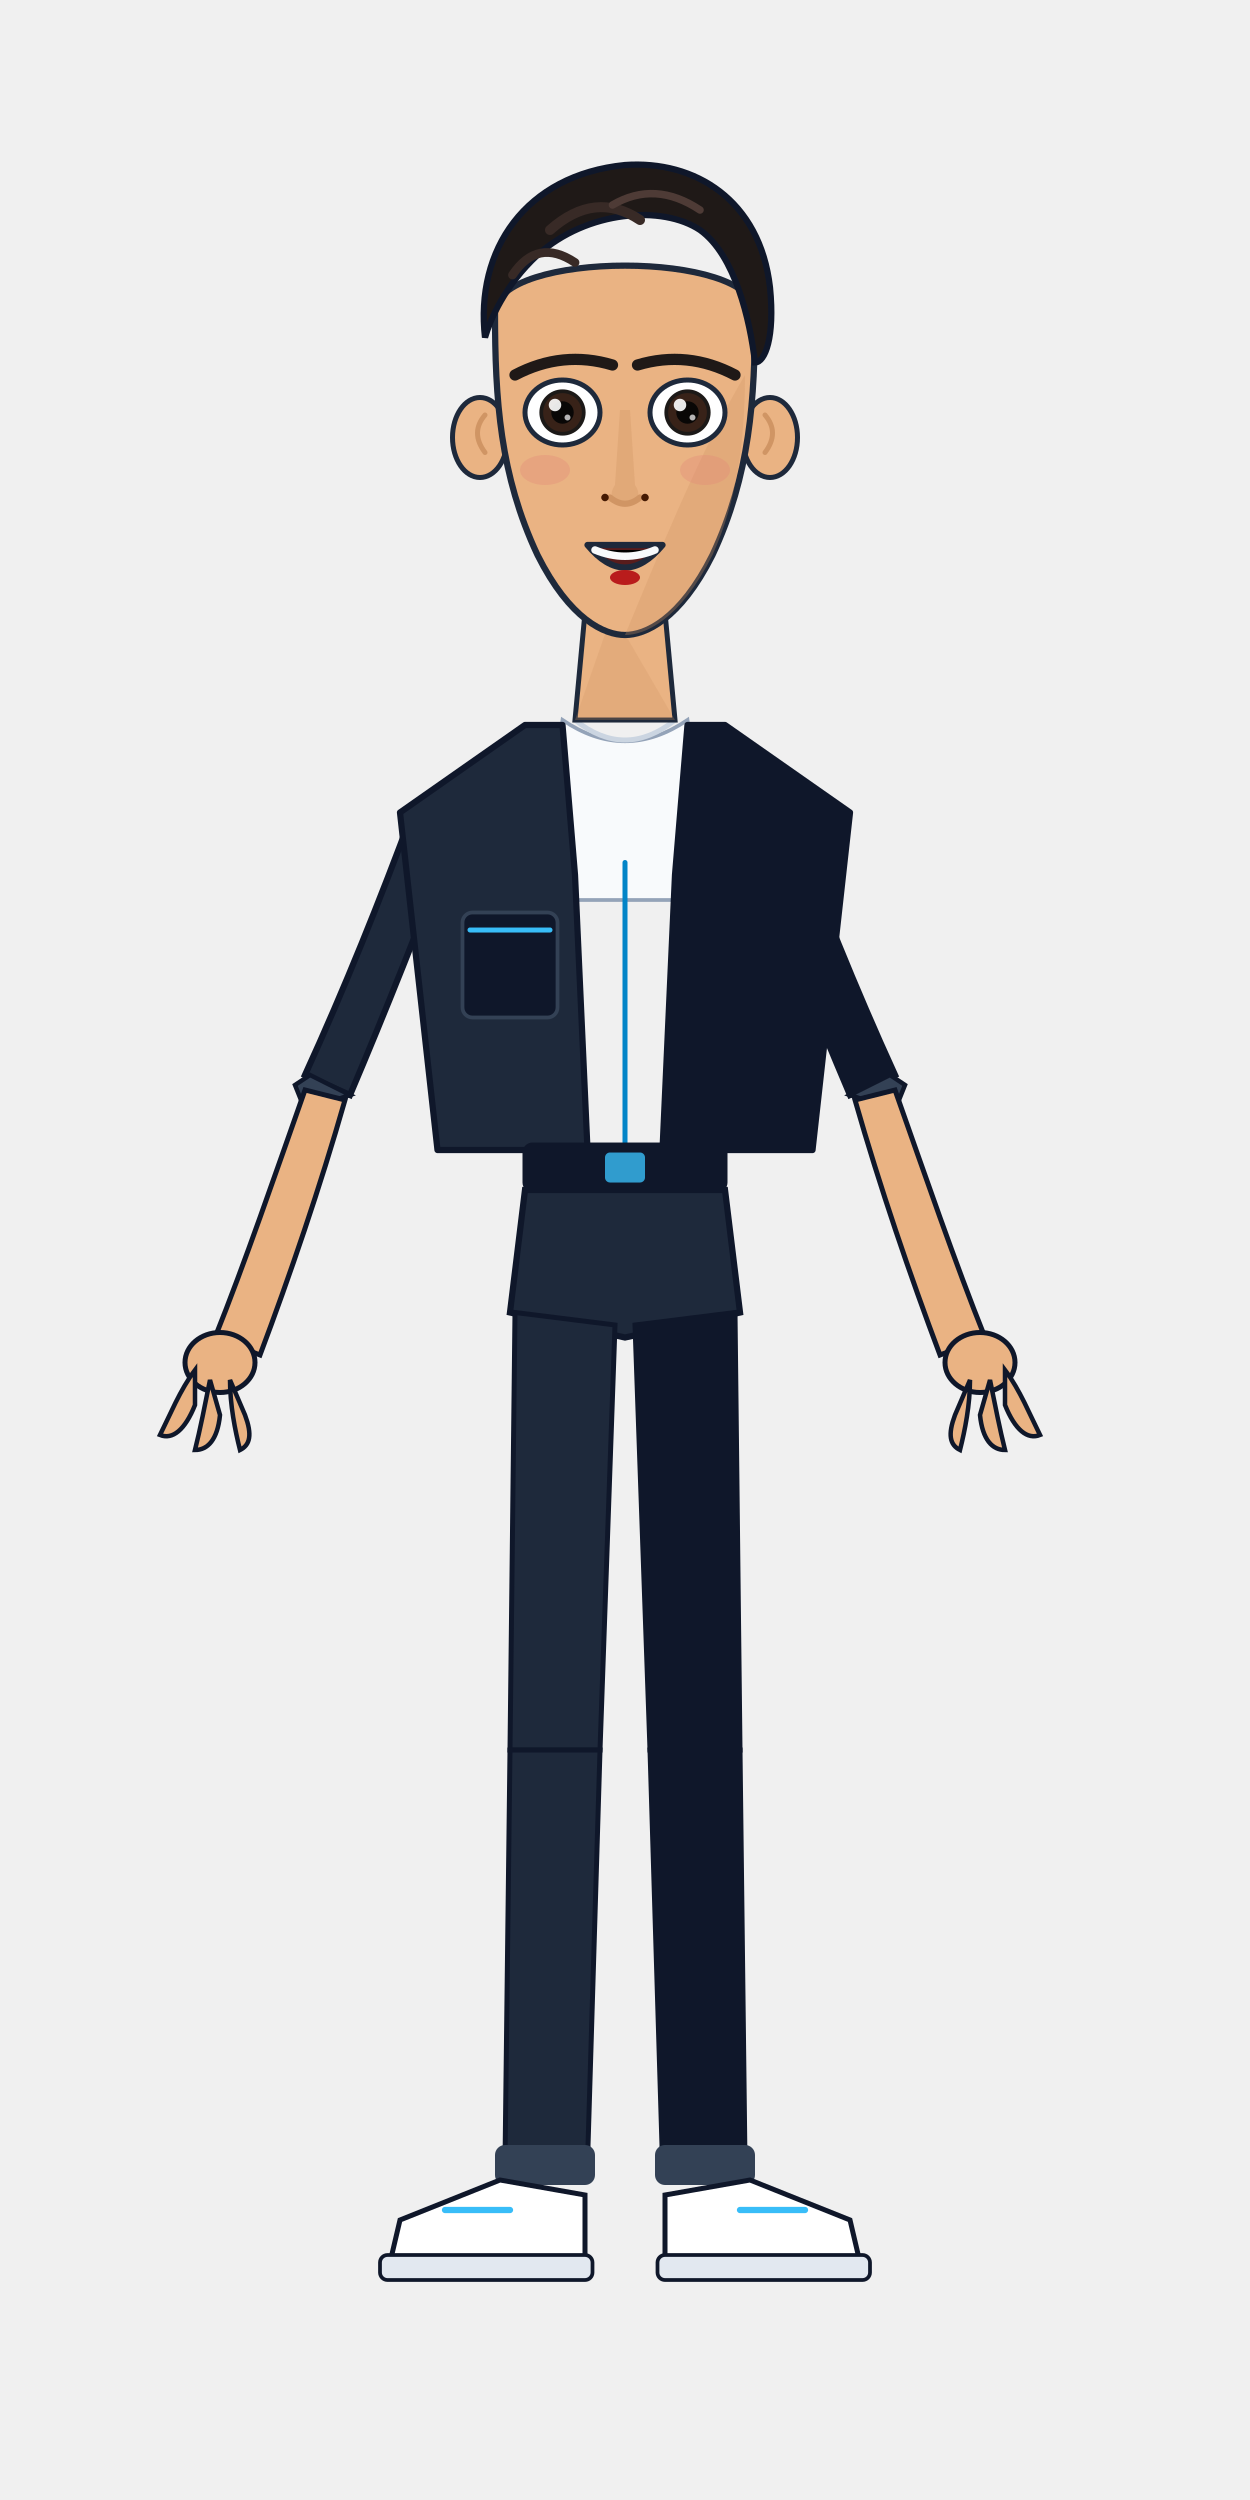
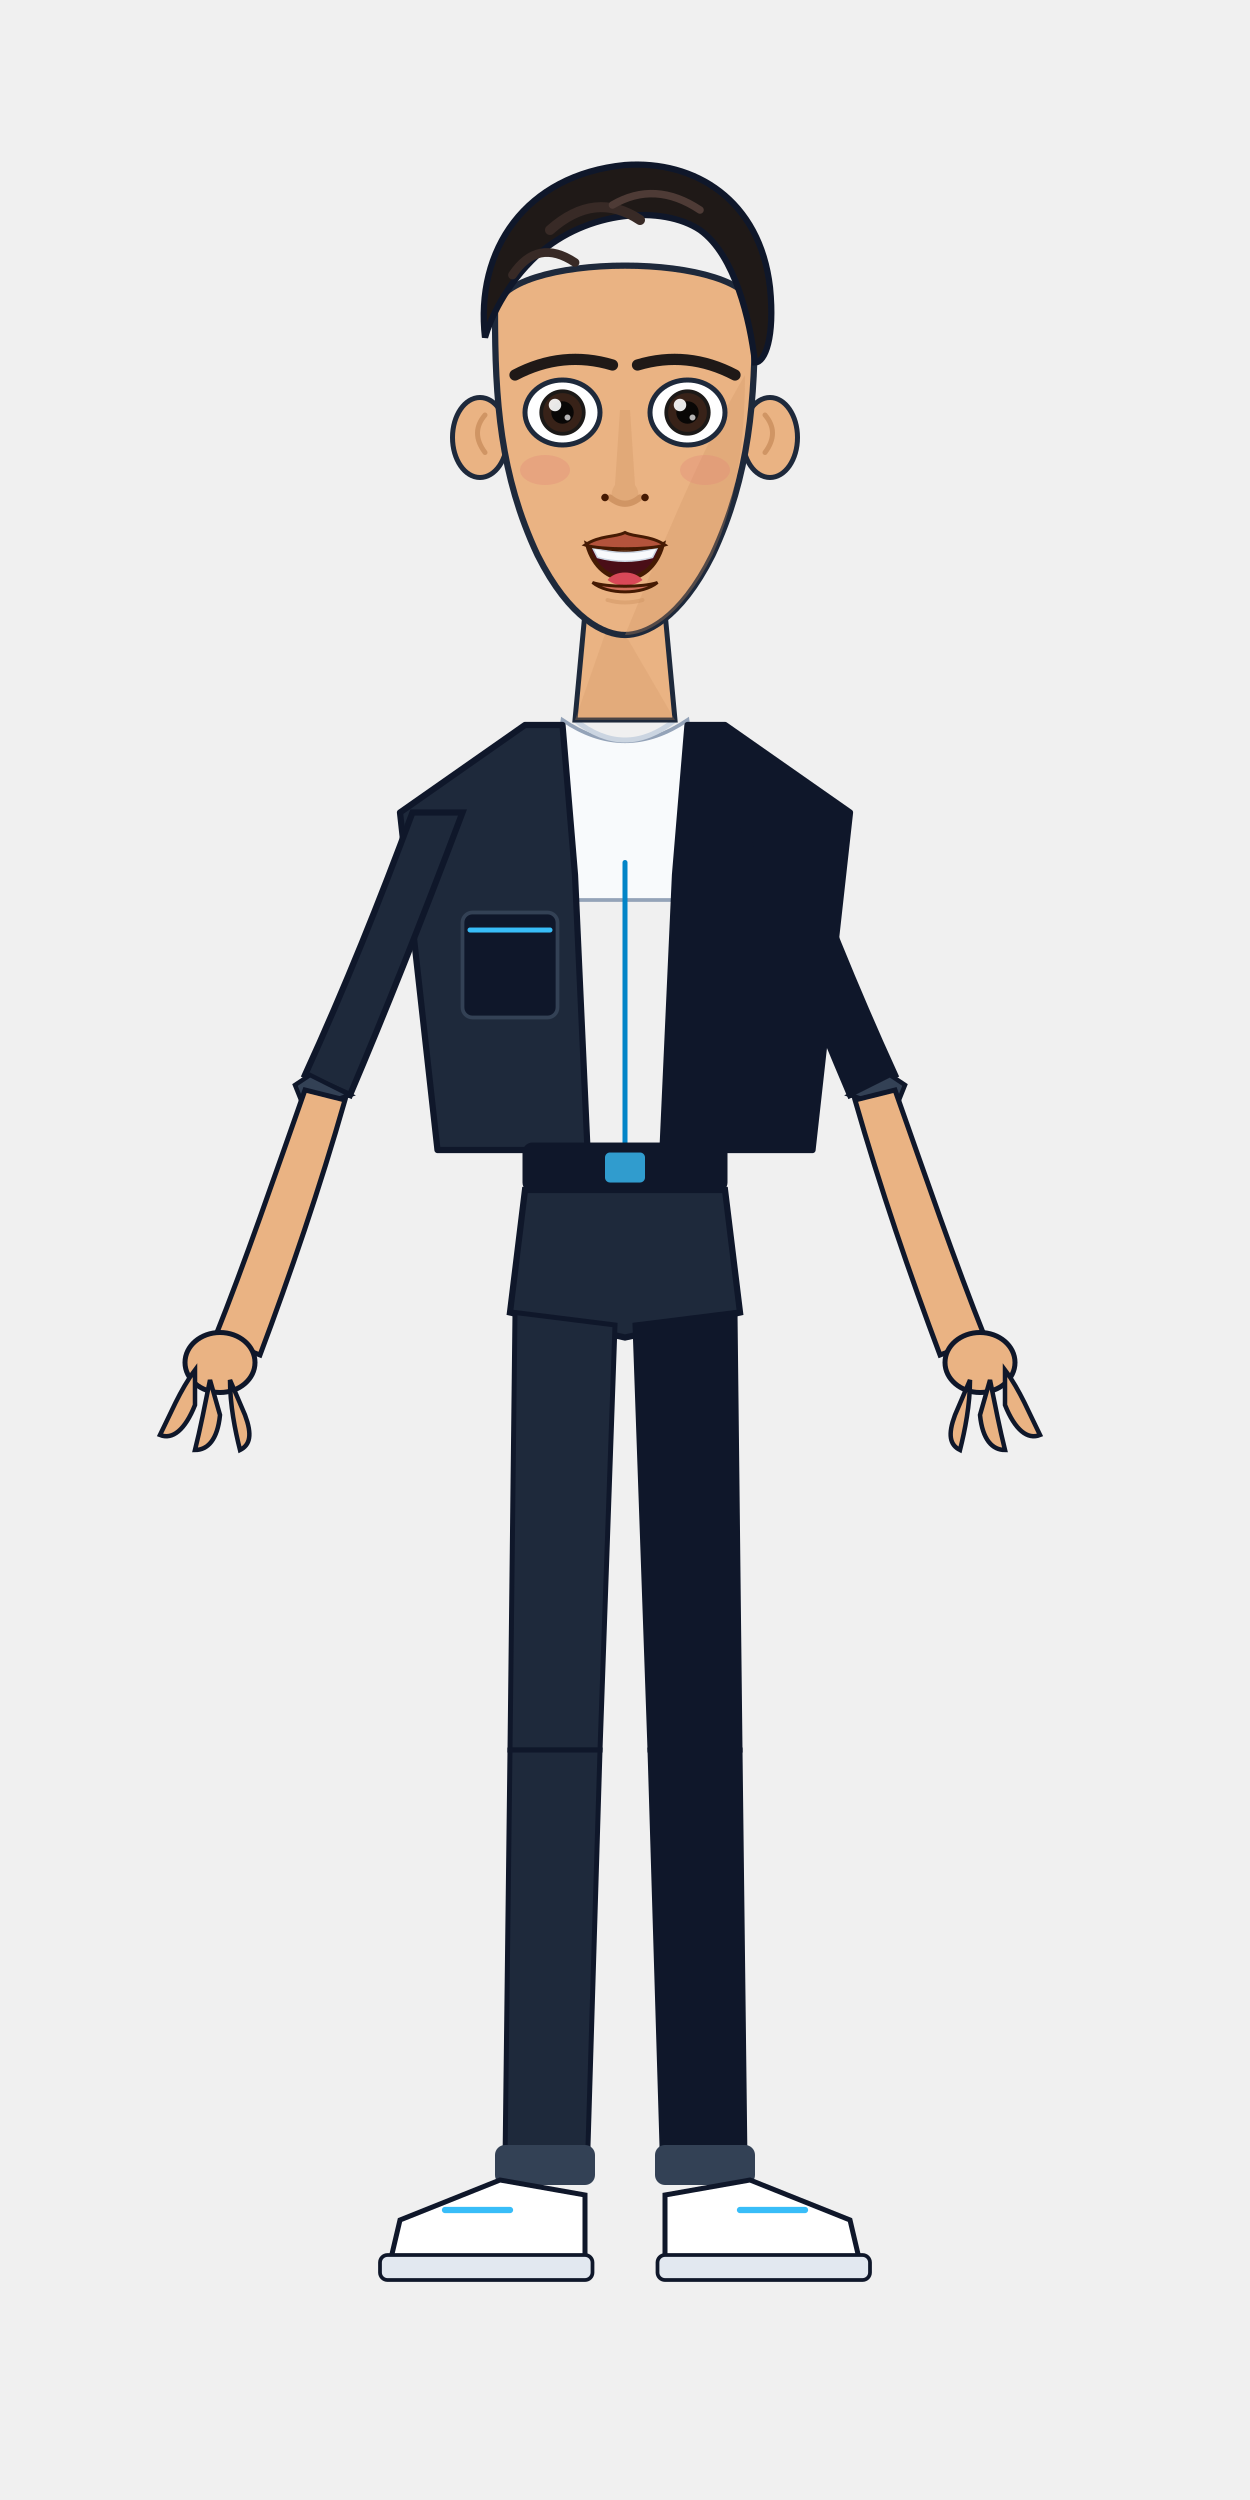
<svg xmlns="http://www.w3.org/2000/svg" viewBox="0 50 500 1000" width="500" height="1000">
  <g id="modern_character_root">
    <path d="M 210 526 L 290 526 L 296 575 L 250 585 L 204 575 Z" fill="#1e293b" stroke="#0f172a" stroke-width="2.5" />
    <path d="M 206 575 L 246 580 L 240 750 L 204 750 Z" fill="#1e293b" stroke="#0f172a" stroke-width="2" />
    <path d="M 204 750 L 240 750 L 235 915 L 202 915 Z" fill="#1e293b" stroke="#0f172a" stroke-width="2" />
    <rect x="198" y="908" width="40" height="16" rx="4" fill="#334155" />
    <path d="M 254 580 L 294 575 L 296 750 L 260 750 Z" fill="#0f172a" stroke="#0f172a" stroke-width="2" />
    <path d="M 260 750 L 296 750 L 298 915 L 265 915 Z" fill="#0f172a" stroke="#0f172a" stroke-width="2" />
    <rect x="262" y="908" width="40" height="16" rx="4" fill="#334155" />
    <path d="M 156 955 L 234 955 L 234 928 L 200 922 L 160 938 Z" fill="#ffffff" stroke="#0f172a" stroke-width="2" />
    <rect x="152" y="952" width="85" height="10" rx="3" fill="#e2e8f0" stroke="#0f172a" stroke-width="1.5" />
    <line x1="178" y1="934" x2="204" y2="934" stroke="#38bdf8" stroke-width="2.5" stroke-linecap="round" />
    <path d="M 266 955 L 344 955 L 340 938 L 300 922 L 266 928 Z" fill="#ffffff" stroke="#0f172a" stroke-width="2" />
    <rect x="263" y="952" width="85" height="10" rx="3" fill="#e2e8f0" stroke="#0f172a" stroke-width="1.5" />
    <line x1="296" y1="934" x2="322" y2="934" stroke="#38bdf8" stroke-width="2.5" stroke-linecap="round" />
+     <path d="M 225 338 Q 250 355 275 338 L 285 410 L 215 410 Z" fill="#f8fafc" stroke="#94a3b8" stroke-width="1.5" />
+     <path d="M 230 338 Q 250 354 270 338" stroke="#cbd5e1" stroke-width="2" fill="none" />
+     <path d="M 210 340 L 160 375 L 175 510 L 235 510 L 230 400 L 225 340 Z" fill="#1e293b" stroke="#0f172a" stroke-width="2.5" stroke-linejoin="round" />
+     <path d="M 290 340 L 340 375 L 325 510 L 265 510 L 270 400 L 275 340 Z" fill="#0f172a" stroke="#0f172a" stroke-width="2.5" stroke-linejoin="round" />
+     <line x1="250" y1="395" x2="250" y2="510" stroke="#0284c7" stroke-width="2" stroke-linecap="round" />
+     <rect x="185" y="415" width="38" height="42" rx="4" fill="#0f172a" stroke="#334155" stroke-width="1.5" />
+     <line x1="188" y1="422" x2="220" y2="422" stroke="#38bdf8" stroke-width="2" stroke-linecap="round" />
+     <rect x="210" y="508" width="80" height="18" rx="3" fill="#0f172a" stroke="#0f172a" stroke-width="2" />
+     <rect x="242" y="511" width="16" height="12" rx="2" fill="#38bdf8" opacity="0.8" />
    <path d="M 165 375 C 152 410, 138 445, 122 480 L 140 488 C 154 455, 168 420, 185 375 Z" fill="#1e293b" stroke="#0f172a" stroke-width="2.5" />
    <path d="M 124 480 L 118 484 L 122 494 L 140 488 Z" fill="#334155" stroke="#0f172a" stroke-width="1.8" />
    <path d="M 122 486 C 110 520, 98 555, 86 585 L 104 592 C 116 560, 128 525, 138 490 Z" fill="#eab383" stroke="#0f172a" stroke-width="2" />
    <ellipse cx="88" cy="595" rx="14" ry="12" fill="#eab383" stroke="#0f172a" stroke-width="2" />
    <path d="M 78 598 C 72 606, 68 616, 64 624 C 69 626, 74 622, 78 612 Z" fill="#eab383" stroke="#0f172a" stroke-width="1.8" />
    <path d="M 84 602 C 82 612, 80 622, 78 630 C 83 630, 87 626, 88 616 Z" fill="#eab383" stroke="#0f172a" stroke-width="1.8" />
    <path d="M 92 602 C 92 612, 94 622, 96 630 C 100 628, 101 624, 98 616 Z" fill="#eab383" stroke="#0f172a" stroke-width="1.8" />
    <path d="M 315 375 C 328 410, 342 445, 358 480 L 340 488 C 326 455, 312 420, 295 375 Z" fill="#0f172a" stroke="#0f172a" stroke-width="2.5" />
    <path d="M 356 480 L 362 484 L 358 494 L 340 488 Z" fill="#334155" stroke="#0f172a" stroke-width="1.8" />
    <path d="M 358 486 C 370 520, 382 555, 394 585 L 376 592 C 364 560, 352 525, 342 490 Z" fill="#eab383" stroke="#0f172a" stroke-width="2" />
    <ellipse cx="392" cy="595" rx="14" ry="12" fill="#eab383" stroke="#0f172a" stroke-width="2" />
    <path d="M 402 598 C 408 606, 412 616, 416 624 C 411 626, 406 622, 402 612 Z" fill="#eab383" stroke="#0f172a" stroke-width="1.8" />
    <path d="M 396 602 C 398 612, 400 622, 402 630 C 397 630, 393 626, 392 616 Z" fill="#eab383" stroke="#0f172a" stroke-width="1.8" />
    <path d="M 388 602 C 388 612, 386 622, 384 630 C 380 628, 379 624, 382 616 Z" fill="#eab383" stroke="#0f172a" stroke-width="1.8" />
-     <path d="M 225 338 Q 250 355 275 338 L 285 410 L 215 410 Z" fill="#f8fafc" stroke="#94a3b8" stroke-width="1.5" />
-     <path d="M 230 338 Q 250 354 270 338" stroke="#cbd5e1" stroke-width="2" fill="none" />
-     <path d="M 210 340 L 160 375 L 175 510 L 235 510 L 230 400 L 225 340 Z" fill="#1e293b" stroke="#0f172a" stroke-width="2.5" stroke-linejoin="round" />
-     <path d="M 290 340 L 340 375 L 325 510 L 265 510 L 270 400 L 275 340 Z" fill="#0f172a" stroke="#0f172a" stroke-width="2.5" stroke-linejoin="round" />
-     <line x1="250" y1="395" x2="250" y2="510" stroke="#0284c7" stroke-width="2" stroke-linecap="round" />
-     <rect x="185" y="415" width="38" height="42" rx="4" fill="#0f172a" stroke="#334155" stroke-width="1.5" />
-     <line x1="188" y1="422" x2="220" y2="422" stroke="#38bdf8" stroke-width="2" stroke-linecap="round" />
-     <rect x="210" y="508" width="80" height="18" rx="3" fill="#0f172a" stroke="#0f172a" stroke-width="2" />
-     <rect x="242" y="511" width="16" height="12" rx="2" fill="#38bdf8" opacity="0.8" />
    <path d="M 234 295 L 230 338 L 270 338 L 266 295 Z" fill="#eab383" stroke="#1e293b" stroke-width="2" />
    <path d="M 245 295 L 230 338 L 270 338 Z" fill="#d09564" opacity="0.25" />
    <ellipse cx="192" cy="225" rx="11" ry="16" fill="#eab383" stroke="#1e293b" stroke-width="2" />
    <path d="M 194 216 Q 188 223 194 231" stroke="#d09564" stroke-width="2" fill="none" stroke-linecap="round" />
    <ellipse cx="308" cy="225" rx="11" ry="16" fill="#eab383" stroke="#1e293b" stroke-width="2" />
    <path d="M 306 216 Q 312 223 306 231" stroke="#d09564" stroke-width="2" fill="none" stroke-linecap="round" />
    <path d="M 198 175               C 198 150, 302 150, 302 175               C 302 210, 300 240, 285 272               C 272 298, 258 304, 250 304               C 242 304, 228 298, 215 272               C 200 240, 198 210, 198 175 Z" fill="#eab383" stroke="#1e293b" stroke-width="2.5" />
    <path d="M 250 304 C 258 304, 272 298, 285 272 C 295 250, 298 225, 298 200 C 280 230, 260 280, 250 304 Z" fill="#d09564" opacity="0.3" />
    <ellipse cx="218" cy="238" rx="10" ry="6" fill="#e28878" opacity="0.35" />
    <ellipse cx="282" cy="238" rx="10" ry="6" fill="#e28878" opacity="0.35" />
    <path d="M 194 185              C 190 150, 210 120, 250 116              C 278 114, 304 130, 308 165              C 310 185, 306 195, 302 195              C 300 178, 294 152, 280 142              C 265 132, 235 134, 215 152              C 202 164, 196 178, 194 185 Z" fill="#1f1917" stroke="#0f172a" stroke-width="2.5" />
    <path d="M 220 142 Q 238 126 256 138" stroke="#382a26" stroke-width="4" stroke-linecap="round" fill="none" />
    <path d="M 245 132 Q 262 122 280 134" stroke="#4e3b36" stroke-width="3" stroke-linecap="round" fill="none" />
    <path d="M 205 160 Q 215 145 230 155" stroke="#382a26" stroke-width="3.5" stroke-linecap="round" fill="none" />
    <path d="M 206 200 Q 225 190 245 196" stroke="#1f1917" stroke-width="4.5" stroke-linecap="round" fill="none" />
    <path d="M 255 196 Q 275 190 294 200" stroke="#1f1917" stroke-width="4.5" stroke-linecap="round" fill="none" />
    <ellipse cx="225" cy="215" rx="15" ry="13" fill="#ffffff" stroke="#1e293b" stroke-width="2" />
    <circle cx="225" cy="215" r="8.5" fill="#382218" stroke="#1c1917" stroke-width="1.5" />
    <circle cx="225" cy="215" r="4.5" fill="#090706" />
    <circle cx="222" cy="212" r="2.5" fill="#ffffff" opacity="0.9" />
    <circle cx="227" cy="217" r="1.2" fill="#ffffff" opacity="0.7" />
    <ellipse cx="275" cy="215" rx="15" ry="13" fill="#ffffff" stroke="#1e293b" stroke-width="2" />
    <circle cx="275" cy="215" r="8.5" fill="#382218" stroke="#1c1917" stroke-width="1.5" />
    <circle cx="275" cy="215" r="4.5" fill="#090706" />
    <circle cx="272" cy="212" r="2.5" fill="#ffffff" opacity="0.9" />
    <circle cx="277" cy="217" r="1.2" fill="#ffffff" opacity="0.7" />
    <path d="M 248 214 L 246 244 Q 242 250 250 252 Q 258 250 254 244 L 252 214" fill="#d09564" opacity="0.35" />
    <path d="M 244 249 Q 250 254 256 249" stroke="#d09564" stroke-width="2.5" stroke-linecap="round" fill="none" />
    <circle cx="242" cy="249" r="1.5" fill="#451a03" />
    <circle cx="258" cy="249" r="1.5" fill="#451a03" />
-     <path d="M 235 268 Q 250 286 265 268 Z" fill="#581c1c" stroke="#1e293b" stroke-width="2.5" stroke-linejoin="round" />
-     <path d="M 238 270 Q 250 275 262 270" stroke="#f8fafc" stroke-width="3" stroke-linecap="round" />
-     <ellipse cx="250" cy="281" rx="6" ry="3" fill="#b91c1c" />
+     <path d="M 235 268 C 240 286, 260 286, 265 268 C 258 272, 242 272, 235 268 Z" fill="#4a0e17" stroke="#451a03" stroke-width="1.8" />
+     <path d="M 237 269 Q 250 273 263 269 L 261 273 Q 250 276 239 273 Z" fill="#f8fafc" stroke="#cbd5e1" stroke-width="0.6" />
+     <path d="M 243 282 C 246 278, 254 278, 257 282 C 253 285, 247 285, 243 282 Z" fill="#d94858" />
+     <path d="M 234 268 C 240 264, 246 265, 250 263 C 254 265, 260 264, 266 268 C 260 270, 240 270, 234 268 Z" fill="#b4533c" stroke="#451a03" stroke-width="1.2" />
+     <path d="M 237 283 C 243 288, 257 288, 263 283 C 257 285, 243 285, 237 283 Z" fill="#cf705c" stroke="#451a03" stroke-width="1.2" />
+     <path d="M 243 290 Q 250 292 257 290" stroke="#d09564" stroke-width="1.6" fill="none" opacity="0.5" stroke-linecap="round" />
  </g>
</svg>
